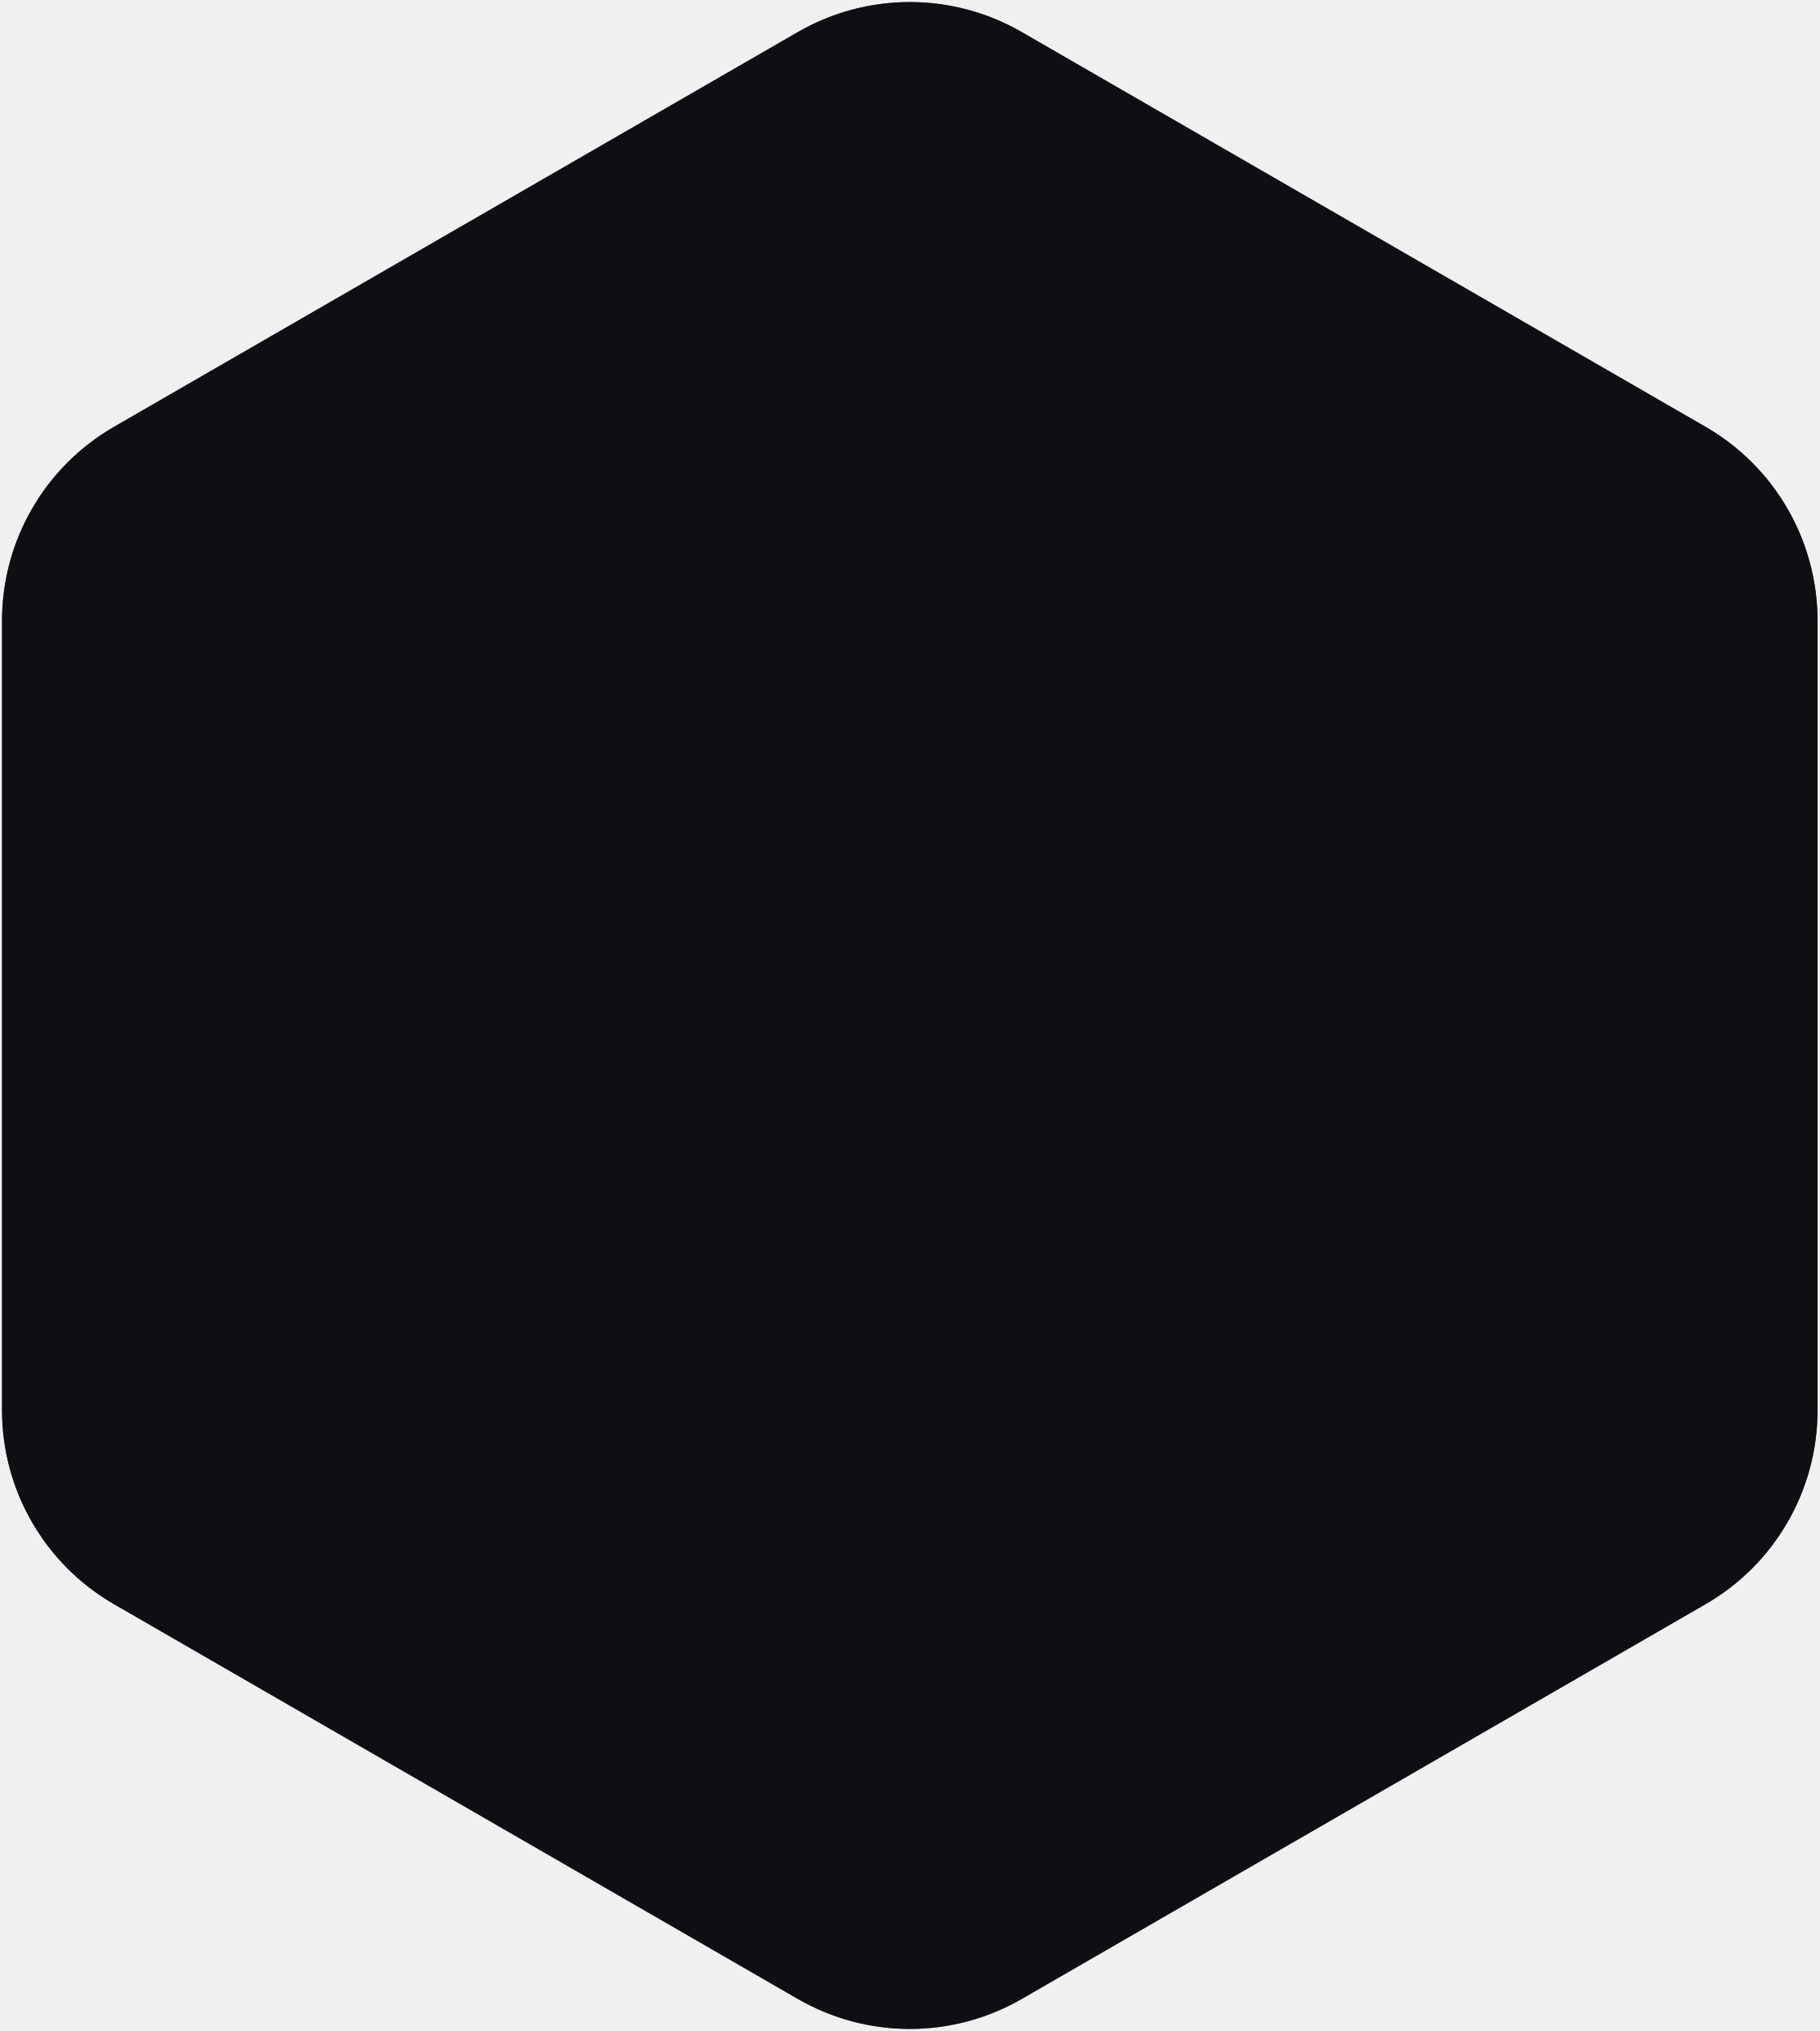
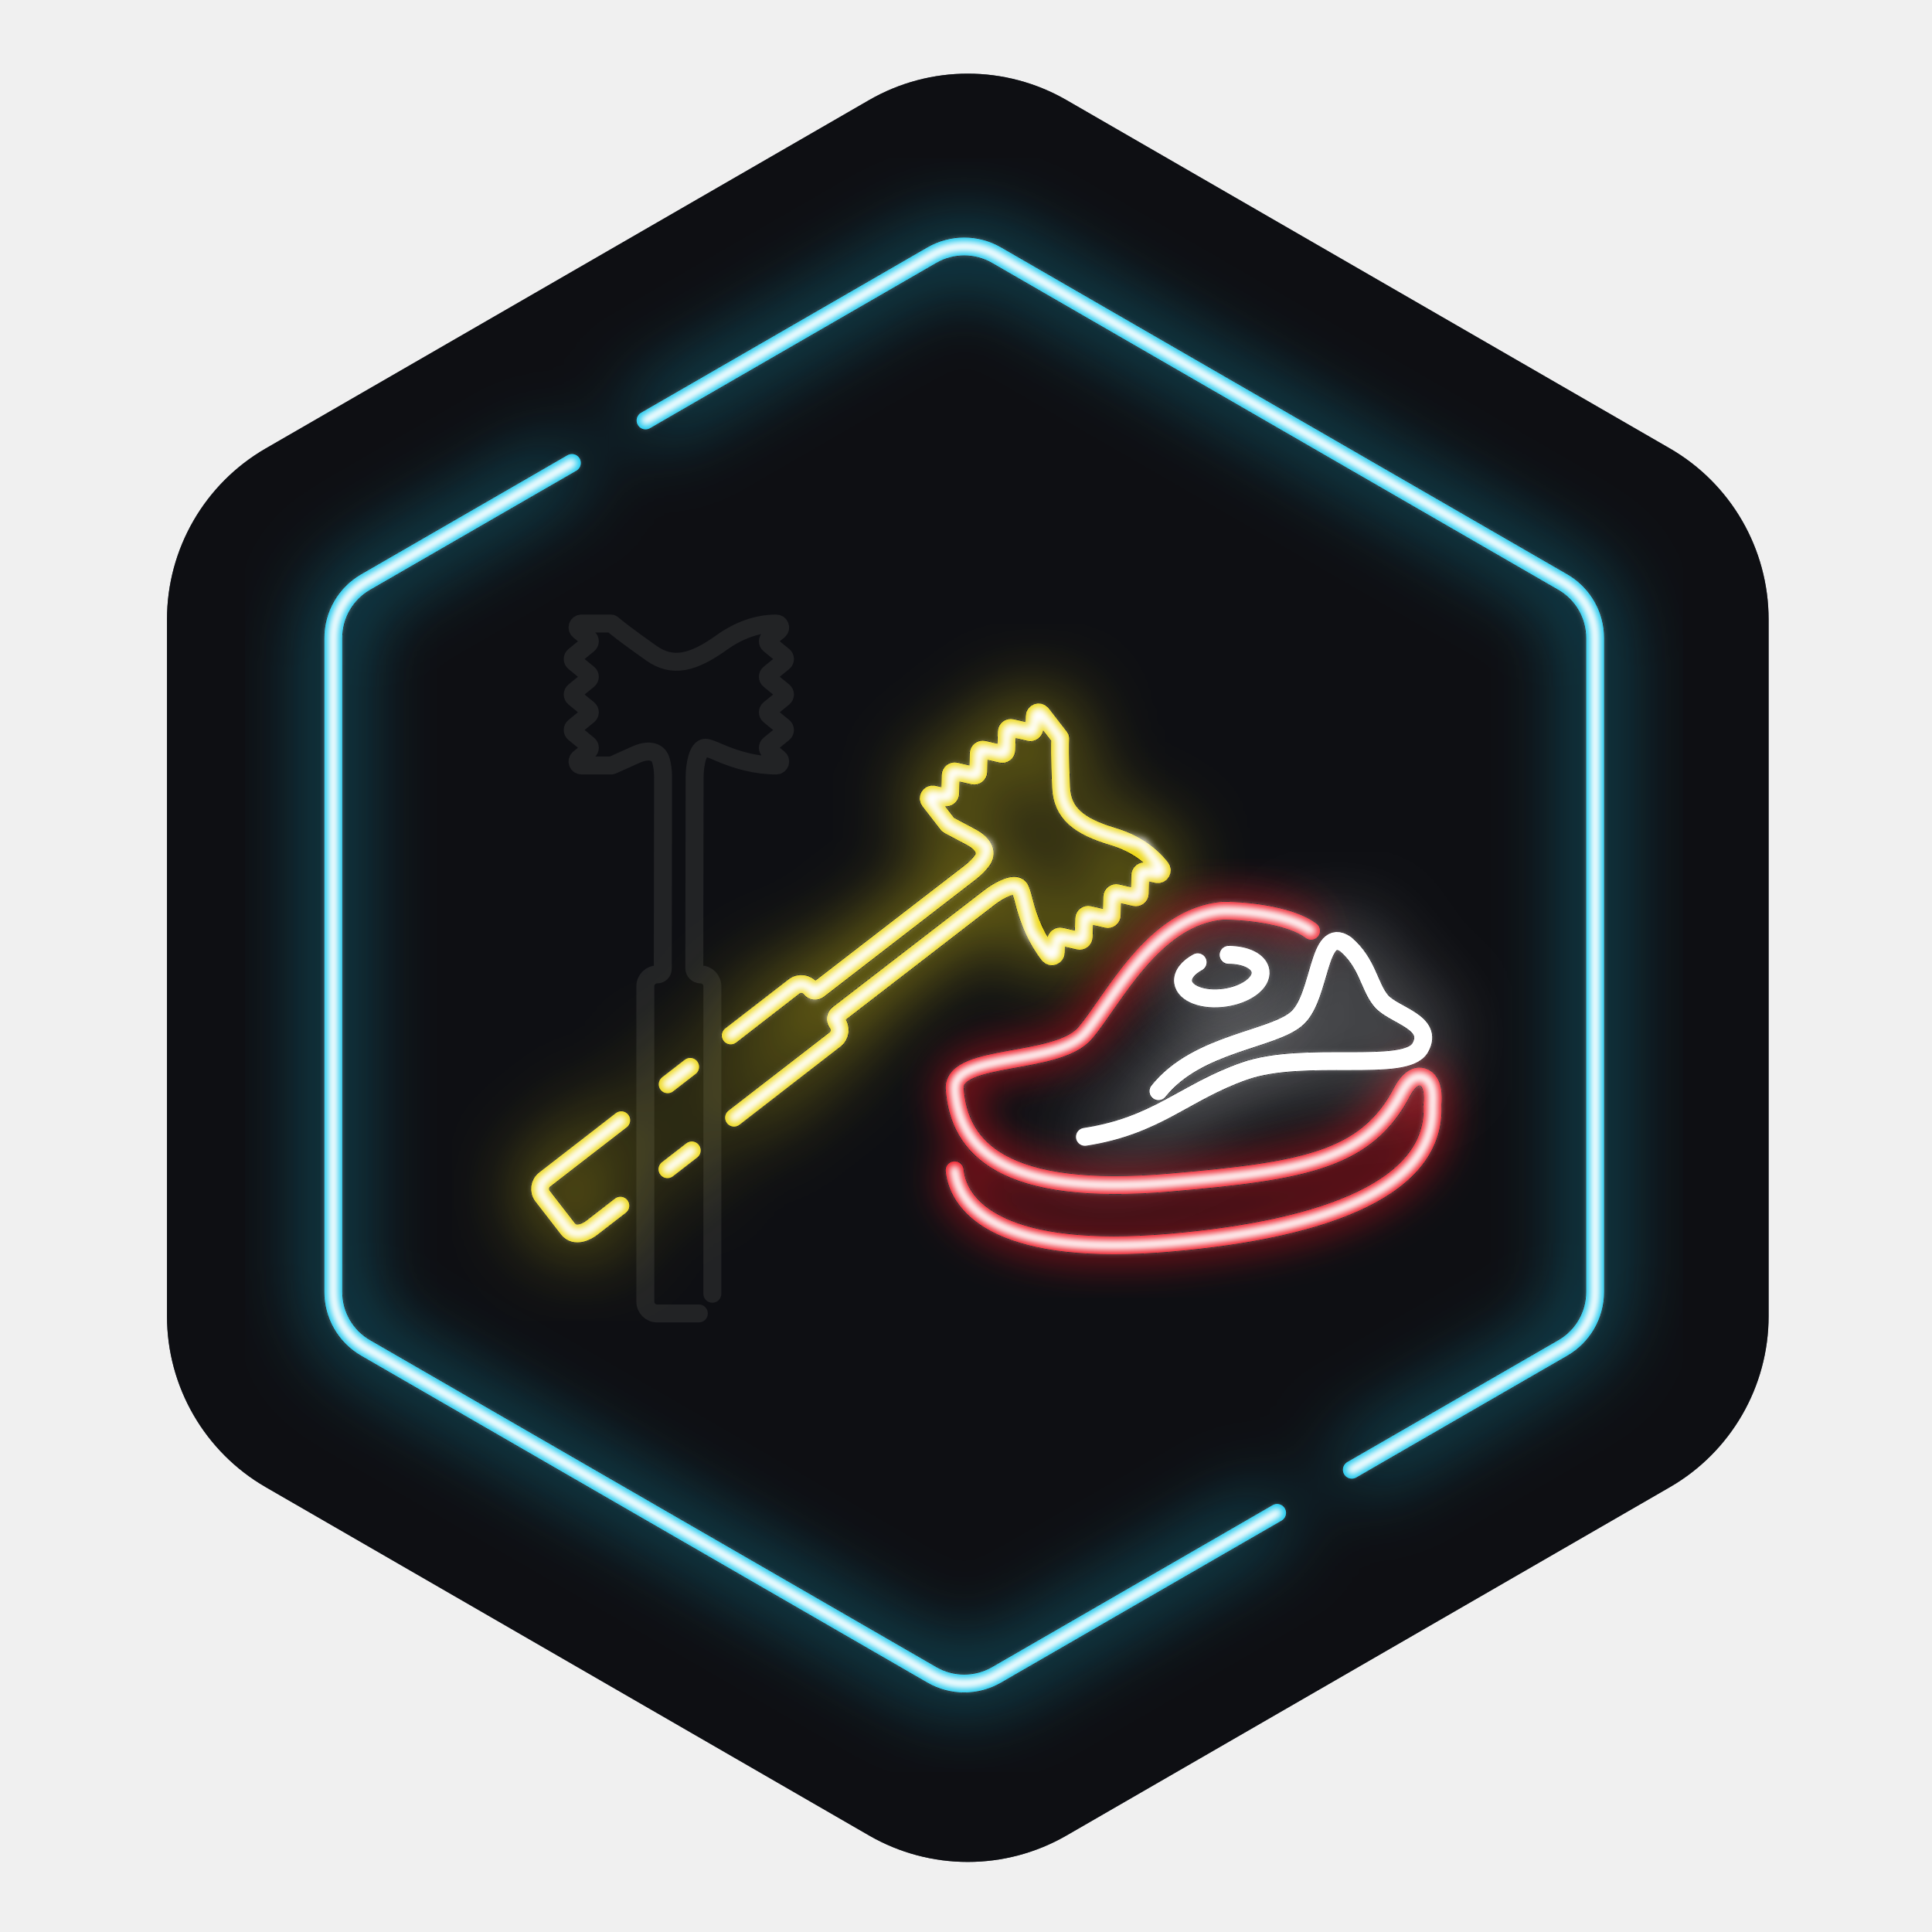
- <svg xmlns="http://www.w3.org/2000/svg" width="447" height="499" viewBox="0 0 447 499" fill="none">
-   <path d="M196 7.877C213.017 -1.948 233.983 -1.948 251 7.877L419.002 104.873C436.019 114.698 446.502 132.855 446.502 152.504V346.496C446.502 366.145 436.019 384.302 419.002 394.127L251 491.123C233.983 500.948 213.017 500.948 196 491.123L27.998 394.127C10.981 384.302 0.498 366.145 0.498 346.496V152.504C0.498 132.855 10.981 114.698 27.998 104.873L196 7.877Z" fill="#0C111E" />
-   <path d="M196 7.877C213.017 -1.948 233.983 -1.948 251 7.877L419.002 104.873C436.019 114.698 446.502 132.855 446.502 152.504V346.496C446.502 366.145 436.019 384.302 419.002 394.127L251 491.123C233.983 500.948 213.017 500.948 196 491.123L27.998 394.127C10.981 384.302 0.498 366.145 0.498 346.496V152.504C0.498 132.855 10.981 114.698 27.998 104.873L196 7.877Z" fill="#0F0F0F" fill-opacity="0.7" />
+ <svg xmlns="http://www.w3.org/2000/svg" width="538" height="538" viewBox="0 0 538 538" fill="none">
+   <path d="M242 27.877C259.017 18.052 279.983 18.052 297 27.877L465.002 124.873C482.019 134.698 492.502 152.855 492.502 172.504V366.496C492.502 386.145 482.019 404.302 465.002 414.127L297 511.123C279.983 520.948 259.017 520.948 242 511.123L73.999 414.127C56.981 404.302 46.498 386.145 46.498 366.496V172.504C46.498 152.855 56.981 134.698 73.999 124.873L242 27.877Z" fill="#0C111E" />
+   <path d="M242 27.877C259.017 18.052 279.983 18.052 297 27.877L465.002 124.873C482.019 134.698 492.502 152.855 492.502 172.504V366.496C492.502 386.145 482.019 404.302 465.002 414.127L297 511.123C279.983 520.948 259.017 520.948 242 511.123L73.999 414.127C56.981 404.302 46.498 386.145 46.498 366.496V172.504C46.498 152.855 56.981 134.698 73.999 124.873L242 27.877Z" fill="#0F0F0F" fill-opacity="0.7" />
+   <g filter="url(#filter0_d_1111_2732)">
+     <path d="M376.439 409.276L379.04 407.774L435.194 375.354C440.763 372.138 444.194 366.196 444.194 359.765V177.677C444.194 171.246 440.763 165.304 435.194 162.088L277.5 71.044C271.931 67.828 265.069 67.828 259.5 71.044L182.669 115.402L179.761 117.081M355.632 421.289L353.031 422.791L277.5 466.398C271.931 469.614 265.069 469.614 259.5 466.398L101.807 375.354C96.237 372.138 92.807 366.196 92.807 359.765L92.807 177.677C92.807 171.246 96.237 165.304 101.807 162.088L157.002 130.221L159.261 128.917" stroke="#13C6ED" stroke-width="5" stroke-linecap="round" />
+   </g>
+   <g filter="url(#filter1_f_1111_2732)">
+     <path d="M376.439 409.276L379.04 407.774L435.194 375.354C440.763 372.138 444.194 366.196 444.194 359.765V177.677C444.194 171.246 440.763 165.304 435.194 162.088L277.5 71.044C271.931 67.828 265.069 67.828 259.5 71.044L182.669 115.402L179.761 117.081M355.632 421.289L353.031 422.791L277.5 466.398C271.931 469.614 265.069 469.614 259.5 466.398L101.807 375.354C96.237 372.138 92.807 366.196 92.807 359.765L92.807 177.677C92.807 171.246 96.237 165.304 101.807 162.088L157.002 130.221L159.261 128.917" stroke="white" stroke-width="3" stroke-linecap="round" />
+   </g>
+   <path d="M198.368 360.266V274.636C198.368 272.817 196.894 271.343 195.075 271.343V271.343C194.117 271.343 193.341 270.567 193.341 269.609V269.147C193.341 256.787 193.386 236.338 193.411 224.832L193.411 224.82C193.421 220.322 193.428 217.192 193.428 216.452C193.428 213.158 194.251 208.218 196.447 208.218C197.026 208.218 198.447 208.755 200.092 209.476C205.178 211.703 210.599 213.158 216.151 213.158V213.158C217.183 213.158 217.645 211.864 216.846 211.211L214.227 209.068C213.69 208.629 213.69 207.808 214.227 207.368L218.188 204.128C218.725 203.688 218.725 202.867 218.188 202.428L214.227 199.187C213.69 198.748 213.69 197.927 214.227 197.488L218.188 194.247C218.725 193.808 218.725 192.987 218.188 192.548L214.227 189.307C213.69 188.868 213.69 188.047 214.227 187.608L218.188 184.367C218.725 183.928 218.725 183.107 218.188 182.667L214.227 179.427C213.69 178.987 213.69 178.166 214.227 177.727L216.846 175.584C217.645 174.931 217.183 173.637 216.151 173.637V173.637C210.691 173.637 205.49 175.681 201.051 178.86C193.006 184.622 187.301 186.07 181.352 181.87C174.443 176.994 171.39 174.562 170.538 173.791C170.43 173.693 170.292 173.637 170.146 173.637H161.922C160.89 173.637 160.428 174.931 161.227 175.584L163.846 177.727C164.383 178.166 164.383 178.987 163.846 179.427L159.885 182.667C159.348 183.107 159.348 183.928 159.885 184.367L163.846 187.608C164.383 188.047 164.383 188.868 163.846 189.307L159.885 192.548C159.348 192.987 159.348 193.808 159.885 194.247L163.846 197.488C164.383 197.927 164.383 198.748 163.846 199.187L159.885 202.428C159.348 202.867 159.348 203.688 159.885 204.128L163.846 207.368C164.383 207.808 164.383 208.629 163.846 209.068L161.227 211.211C160.428 211.864 160.89 213.158 161.922 213.158H170.256C170.333 213.158 170.41 213.142 170.481 213.11L177.098 210.132C179.922 208.861 183.148 208.75 184.029 211.719C184.399 212.962 184.645 214.538 184.645 216.452C184.645 218.59 184.633 224.286 184.618 231.411L184.618 231.416C184.592 243.313 184.558 259.193 184.558 269.147L184.558 269.783C184.558 270.644 183.86 271.343 182.999 271.343V271.343C181.18 271.343 179.705 272.817 179.705 274.636V362.462C179.705 364.281 181.18 365.756 182.999 365.756H194.601" stroke="#505050" stroke-opacity="0.3" stroke-width="5" stroke-linecap="round" />
+   <g filter="url(#filter2_d_1111_2732)">
+     <path d="M192.635 320.349L185.86 325.594M204.401 311.24L232.54 289.454C233.979 288.34 234.242 286.271 233.128 284.833V284.833C232.542 284.076 232.681 282.987 233.438 282.401L233.803 282.118C243.577 274.551 259.774 262.068 268.887 255.044L268.896 255.037C272.459 252.291 274.938 250.381 275.523 249.927C278.128 247.911 282.538 245.538 283.882 247.274C284.237 247.732 284.682 249.185 285.119 250.926C286.472 256.311 288.639 261.488 292.039 265.879V265.879C292.67 266.695 293.976 266.268 294.004 265.236L294.095 261.853C294.114 261.16 294.763 260.657 295.439 260.813L300.426 261.961C301.102 262.117 301.751 261.614 301.77 260.921L301.908 255.805C301.926 255.111 302.575 254.609 303.251 254.764L308.239 255.912C308.915 256.068 309.564 255.565 309.582 254.872L309.72 249.756C309.739 249.063 310.388 248.56 311.064 248.716L316.051 249.864C316.727 250.019 317.376 249.517 317.395 248.823L317.533 243.707C317.551 243.014 318.2 242.511 318.876 242.667L322.174 243.426C323.18 243.658 323.92 242.5 323.289 241.684V241.684C319.946 237.367 315.146 234.505 309.915 232.942C300.434 230.108 295.796 226.483 295.475 219.208C295.101 210.76 295.155 206.857 295.243 205.711C295.254 205.566 295.214 205.423 295.125 205.308L290.09 198.804C289.459 197.989 288.153 198.416 288.125 199.447L288.034 202.83C288.015 203.523 287.366 204.026 286.69 203.87L281.703 202.722C281.027 202.567 280.377 203.069 280.359 203.763L280.221 208.879C280.202 209.572 279.553 210.075 278.877 209.919L273.89 208.771C273.214 208.615 272.565 209.118 272.546 209.811L272.409 214.927C272.39 215.621 271.741 216.123 271.065 215.968L266.077 214.82C265.401 214.664 264.752 215.167 264.734 215.86L264.596 220.976C264.577 221.669 263.928 222.172 263.252 222.016L259.954 221.257C258.949 221.026 258.208 222.183 258.84 222.999L263.942 229.589C263.989 229.65 264.049 229.701 264.118 229.737L270.523 233.147C273.257 234.602 275.32 237.084 273.512 239.598C272.755 240.652 271.66 241.812 270.147 242.983C268.456 244.292 263.945 247.769 258.302 252.119L258.298 252.122C248.875 259.385 236.298 269.08 228.427 275.174L227.924 275.563C227.243 276.09 226.263 275.966 225.736 275.284V275.284C224.622 273.846 222.553 273.583 221.115 274.697L203.488 288.344M192.197 297.086L185.92 301.945M173.001 311.948L151.67 328.462C150.232 329.576 149.969 331.644 151.082 333.083L158.186 342.257C160.111 344.651 163.418 343 164.832 341.875L172.758 335.739" stroke="#EDD713" stroke-width="5" stroke-linecap="round" stroke-linejoin="round" />
+   </g>
+   <g filter="url(#filter3_f_1111_2732)">
+     <path d="M192.635 320.349L185.86 325.594M204.401 311.24L232.54 289.454C233.979 288.34 234.242 286.271 233.128 284.833L232.067 283.462L233.803 282.118C243.577 274.551 259.774 262.068 268.887 255.044L268.896 255.037C272.459 252.291 274.938 250.381 275.523 249.927C278.128 247.911 282.538 245.538 283.882 247.274C284.957 248.663 286.865 259.196 286.865 259.196L292.039 265.879C292.67 266.695 293.976 266.268 294.004 265.236L294.095 261.853C294.114 261.16 294.763 260.657 295.439 260.813L300.426 261.961C301.102 262.117 301.751 261.614 301.77 260.921L301.908 255.805C301.926 255.111 302.575 254.609 303.251 254.764L308.239 255.912C308.915 256.068 309.564 255.565 309.582 254.872L309.72 249.756C309.739 249.063 310.388 248.56 311.064 248.716L316.051 249.864C316.727 250.019 317.376 249.517 317.395 248.823L317.533 243.707C317.551 243.014 318.2 242.511 318.876 242.667L322.174 243.426C323.18 243.658 323.92 242.5 323.289 241.684L318.115 235.001C303.077 231.718 295.878 228.337 295.475 219.208C295.101 210.76 295.155 206.857 295.243 205.711C295.254 205.566 295.214 205.423 295.125 205.308L290.09 198.804C289.459 197.989 288.153 198.416 288.125 199.447L288.034 202.83C288.015 203.523 287.366 204.026 286.69 203.87L281.703 202.722C281.027 202.567 280.377 203.069 280.359 203.763L280.221 208.879C280.202 209.572 279.553 210.075 278.877 209.919L273.89 208.771C273.214 208.615 272.565 209.118 272.546 209.811L272.409 214.927C272.39 215.621 271.741 216.123 271.065 215.968L266.077 214.82C265.401 214.664 264.752 215.167 264.734 215.86L264.596 220.976C264.577 221.669 263.928 222.172 263.252 222.016L259.954 221.257C258.949 221.026 258.208 222.183 258.84 222.999L263.942 229.589C263.989 229.65 264.049 229.701 264.118 229.737L274.641 235.338C275.458 236.094 274.661 239.488 270.147 242.983C268.456 244.292 263.945 247.769 258.302 252.119L258.298 252.122C248.875 259.385 236.298 269.08 228.427 275.174L226.691 276.518L225.736 275.284C224.622 273.846 222.553 273.583 221.115 274.697L203.488 288.344M192.197 297.086L185.92 301.945M173.001 311.948L151.67 328.462C150.232 329.576 149.969 331.644 151.082 333.083L158.186 342.257C160.111 344.651 163.418 343 164.832 341.875L172.758 335.739" stroke="white" stroke-width="3" stroke-linecap="round" />
+   </g>
+   <g filter="url(#filter4_d_1111_2732)">
+     <path d="M265.828 325.881C266.965 336.634 279.476 350.075 326.003 346.043C369.645 342.26 400.135 330.534 398.895 307.58C398.895 307.58 399.727 301.687 396.723 300.136C393.72 298.585 391.32 302.307 390.52 303.858C380.594 323.089 362.995 326.087 326.003 329.293C279.476 333.325 266.965 319.884 265.828 302.928C265.828 293.312 294.365 296.724 302.119 287.729C309.873 278.734 321.04 255.16 340.581 253.609C348.197 253.609 359.812 255.16 365.085 259.193" stroke="#ED1320" stroke-width="5" stroke-linecap="round" />
+   </g>
+   <g filter="url(#filter5_f_1111_2732)">
+     <path d="M265.828 325.881C266.965 336.634 279.476 350.075 326.003 346.043C369.645 342.26 400.135 330.534 398.895 307.58C398.895 307.58 399.727 301.687 396.723 300.136C393.72 298.585 391.32 302.307 390.52 303.858C380.594 323.089 362.995 326.087 326.003 329.293C279.476 333.325 266.965 319.884 265.828 302.928C265.828 293.312 294.365 296.724 302.119 287.729C309.873 278.734 321.04 255.16 340.581 253.609C348.197 253.609 359.812 255.16 365.085 259.193" stroke="white" stroke-width="3" stroke-linecap="round" />
+   </g>
+   <g filter="url(#filter6_d_1111_2732)">
+     <path d="M302.119 316.578C322.281 313.476 329.725 304.171 346.475 298.278C363.224 292.384 391.451 298.909 395.483 291.768C399.515 284.626 388.039 282.765 384.627 278.733C381.215 274.701 380.904 268.187 374.701 262.912C366.946 257.64 367.877 277.181 361.363 283.384C354.849 289.588 333.447 290.217 322.591 303.861" stroke="white" stroke-width="5" stroke-linecap="round" />
+   </g>
+   <g filter="url(#filter7_f_1111_2732)">
+     <path d="M302.119 316.578C322.281 313.476 329.725 304.171 346.475 298.278C363.224 292.384 391.451 298.909 395.483 291.768C399.515 284.626 388.039 282.765 384.627 278.733C381.215 274.701 380.904 268.187 374.701 262.912C366.946 257.64 367.877 277.181 361.363 283.384C354.849 289.588 333.447 290.217 322.591 303.861" stroke="white" stroke-width="3" stroke-linecap="round" />
+   </g>
+   <g filter="url(#filter8_d_1111_2732)">
+     <path d="M333.514 267.953C330.798 269.414 329.167 271.466 329.455 273.49C329.915 276.73 335.113 278.67 341.065 277.825C347.017 276.979 351.469 273.667 351.009 270.428C350.621 267.696 346.862 265.887 342.122 265.896" stroke="white" stroke-width="5" stroke-linecap="round" />
+   </g>
+   <g filter="url(#filter9_f_1111_2732)">
+     <path d="M333.514 267.953C330.798 269.414 329.167 271.466 329.455 273.49C329.915 276.73 335.113 278.67 341.065 277.825C347.017 276.979 351.469 273.667 351.009 270.428C350.621 267.696 346.862 265.887 342.122 265.896" stroke="white" stroke-width="3" stroke-linecap="round" />
+   </g>
+   <defs>
+     <filter id="filter0_d_1111_2732" x="68.307" y="44.133" width="400.387" height="449.178" filterUnits="userSpaceOnUse" color-interpolation-filters="sRGB">
+       <feFlood flood-opacity="0" result="BackgroundImageFix" />
+       <feColorMatrix in="SourceAlpha" type="matrix" values="0 0 0 0 0 0 0 0 0 0 0 0 0 0 0 0 0 0 127 0" result="hardAlpha" />
+       <feOffset />
+       <feGaussianBlur stdDeviation="11" />
+       <feComposite in2="hardAlpha" operator="out" />
+       <feColorMatrix type="matrix" values="0 0 0 0 0.075 0 0 0 0 0.776 0 0 0 0 0.929 0 0 0 0.94 0" />
+       <feBlend mode="normal" in2="BackgroundImageFix" result="effect1_dropShadow_1111_2732" />
+       <feBlend mode="normal" in="SourceGraphic" in2="effect1_dropShadow_1111_2732" result="shape" />
+     </filter>
+     <filter id="filter1_f_1111_2732" x="89.307" y="65.133" width="358.387" height="407.178" filterUnits="userSpaceOnUse" color-interpolation-filters="sRGB">
+       <feFlood flood-opacity="0" result="BackgroundImageFix" />
+       <feBlend mode="normal" in="SourceGraphic" in2="BackgroundImageFix" result="shape" />
+       <feGaussianBlur stdDeviation="1" result="effect1_foregroundBlur_1111_2732" />
+     </filter>
+     <filter id="filter2_d_1111_2732" x="125.893" y="173.873" width="222.14" height="194.109" filterUnits="userSpaceOnUse" color-interpolation-filters="sRGB">
+       <feFlood flood-opacity="0" result="BackgroundImageFix" />
+       <feColorMatrix in="SourceAlpha" type="matrix" values="0 0 0 0 0 0 0 0 0 0 0 0 0 0 0 0 0 0 127 0" result="hardAlpha" />
+       <feOffset />
+       <feGaussianBlur stdDeviation="11" />
+       <feComposite in2="hardAlpha" operator="out" />
+       <feColorMatrix type="matrix" values="0 0 0 0 0.929 0 0 0 0 0.844 0 0 0 0 0.074 0 0 0 0.94 0" />
+       <feBlend mode="normal" in2="BackgroundImageFix" result="effect1_dropShadow_1111_2732" />
+       <feBlend mode="normal" in="SourceGraphic" in2="effect1_dropShadow_1111_2732" result="shape" />
+     </filter>
+     <filter id="filter3_f_1111_2732" x="146.893" y="194.875" width="180.136" height="152.107" filterUnits="userSpaceOnUse" color-interpolation-filters="sRGB">
+       <feFlood flood-opacity="0" result="BackgroundImageFix" />
+       <feBlend mode="normal" in="SourceGraphic" in2="BackgroundImageFix" result="shape" />
+       <feGaussianBlur stdDeviation="1" result="effect1_foregroundBlur_1111_2732" />
+     </filter>
+     <filter id="filter4_d_1111_2732" x="251.328" y="239.109" width="162.172" height="122.166" filterUnits="userSpaceOnUse" color-interpolation-filters="sRGB">
+       <feFlood flood-opacity="0" result="BackgroundImageFix" />
+       <feColorMatrix in="SourceAlpha" type="matrix" values="0 0 0 0 0 0 0 0 0 0 0 0 0 0 0 0 0 0 127 0" result="hardAlpha" />
+       <feOffset />
+       <feGaussianBlur stdDeviation="6" />
+       <feComposite in2="hardAlpha" operator="out" />
+       <feColorMatrix type="matrix" values="0 0 0 0 0.929 0 0 0 0 0.075 0 0 0 0 0.125 0 0 0 0.94 0" />
+       <feBlend mode="normal" in2="BackgroundImageFix" result="effect1_dropShadow_1111_2732" />
+       <feBlend mode="normal" in="SourceGraphic" in2="effect1_dropShadow_1111_2732" result="shape" />
+     </filter>
+     <filter id="filter5_f_1111_2732" x="262.328" y="250.109" width="140.172" height="100.166" filterUnits="userSpaceOnUse" color-interpolation-filters="sRGB">
+       <feFlood flood-opacity="0" result="BackgroundImageFix" />
+       <feBlend mode="normal" in="SourceGraphic" in2="BackgroundImageFix" result="shape" />
+       <feGaussianBlur stdDeviation="1" result="effect1_foregroundBlur_1111_2732" />
+     </filter>
+     <filter id="filter6_d_1111_2732" x="277.619" y="237.52" width="143.212" height="103.559" filterUnits="userSpaceOnUse" color-interpolation-filters="sRGB">
+       <feFlood flood-opacity="0" result="BackgroundImageFix" />
+       <feColorMatrix in="SourceAlpha" type="matrix" values="0 0 0 0 0 0 0 0 0 0 0 0 0 0 0 0 0 0 127 0" result="hardAlpha" />
+       <feOffset />
+       <feGaussianBlur stdDeviation="11" />
+       <feComposite in2="hardAlpha" operator="out" />
+       <feColorMatrix type="matrix" values="0 0 0 0 1 0 0 0 0 1 0 0 0 0 1 0 0 0 0.73 0" />
+       <feBlend mode="normal" in2="BackgroundImageFix" result="effect1_dropShadow_1111_2732" />
+       <feBlend mode="normal" in="SourceGraphic" in2="effect1_dropShadow_1111_2732" result="shape" />
+     </filter>
+     <filter id="filter7_f_1111_2732" x="298.619" y="258.52" width="101.212" height="61.559" filterUnits="userSpaceOnUse" color-interpolation-filters="sRGB">
+       <feFlood flood-opacity="0" result="BackgroundImageFix" />
+       <feBlend mode="normal" in="SourceGraphic" in2="BackgroundImageFix" result="shape" />
+       <feGaussianBlur stdDeviation="1" result="effect1_foregroundBlur_1111_2732" />
+     </filter>
+     <filter id="filter8_d_1111_2732" x="304.919" y="241.396" width="70.625" height="61.127" filterUnits="userSpaceOnUse" color-interpolation-filters="sRGB">
+       <feFlood flood-opacity="0" result="BackgroundImageFix" />
+       <feColorMatrix in="SourceAlpha" type="matrix" values="0 0 0 0 0 0 0 0 0 0 0 0 0 0 0 0 0 0 127 0" result="hardAlpha" />
+       <feOffset />
+       <feGaussianBlur stdDeviation="11" />
+       <feComposite in2="hardAlpha" operator="out" />
+       <feColorMatrix type="matrix" values="0 0 0 0 1 0 0 0 0 1 0 0 0 0 1 0 0 0 0.73 0" />
+       <feBlend mode="normal" in2="BackgroundImageFix" result="effect1_dropShadow_1111_2732" />
+       <feBlend mode="normal" in="SourceGraphic" in2="effect1_dropShadow_1111_2732" result="shape" />
+     </filter>
+     <filter id="filter9_f_1111_2732" x="325.92" y="262.396" width="28.623" height="19.127" filterUnits="userSpaceOnUse" color-interpolation-filters="sRGB">
+       <feFlood flood-opacity="0" result="BackgroundImageFix" />
+       <feBlend mode="normal" in="SourceGraphic" in2="BackgroundImageFix" result="shape" />
+       <feGaussianBlur stdDeviation="1" result="effect1_foregroundBlur_1111_2732" />
+     </filter>
+   </defs>
</svg>
